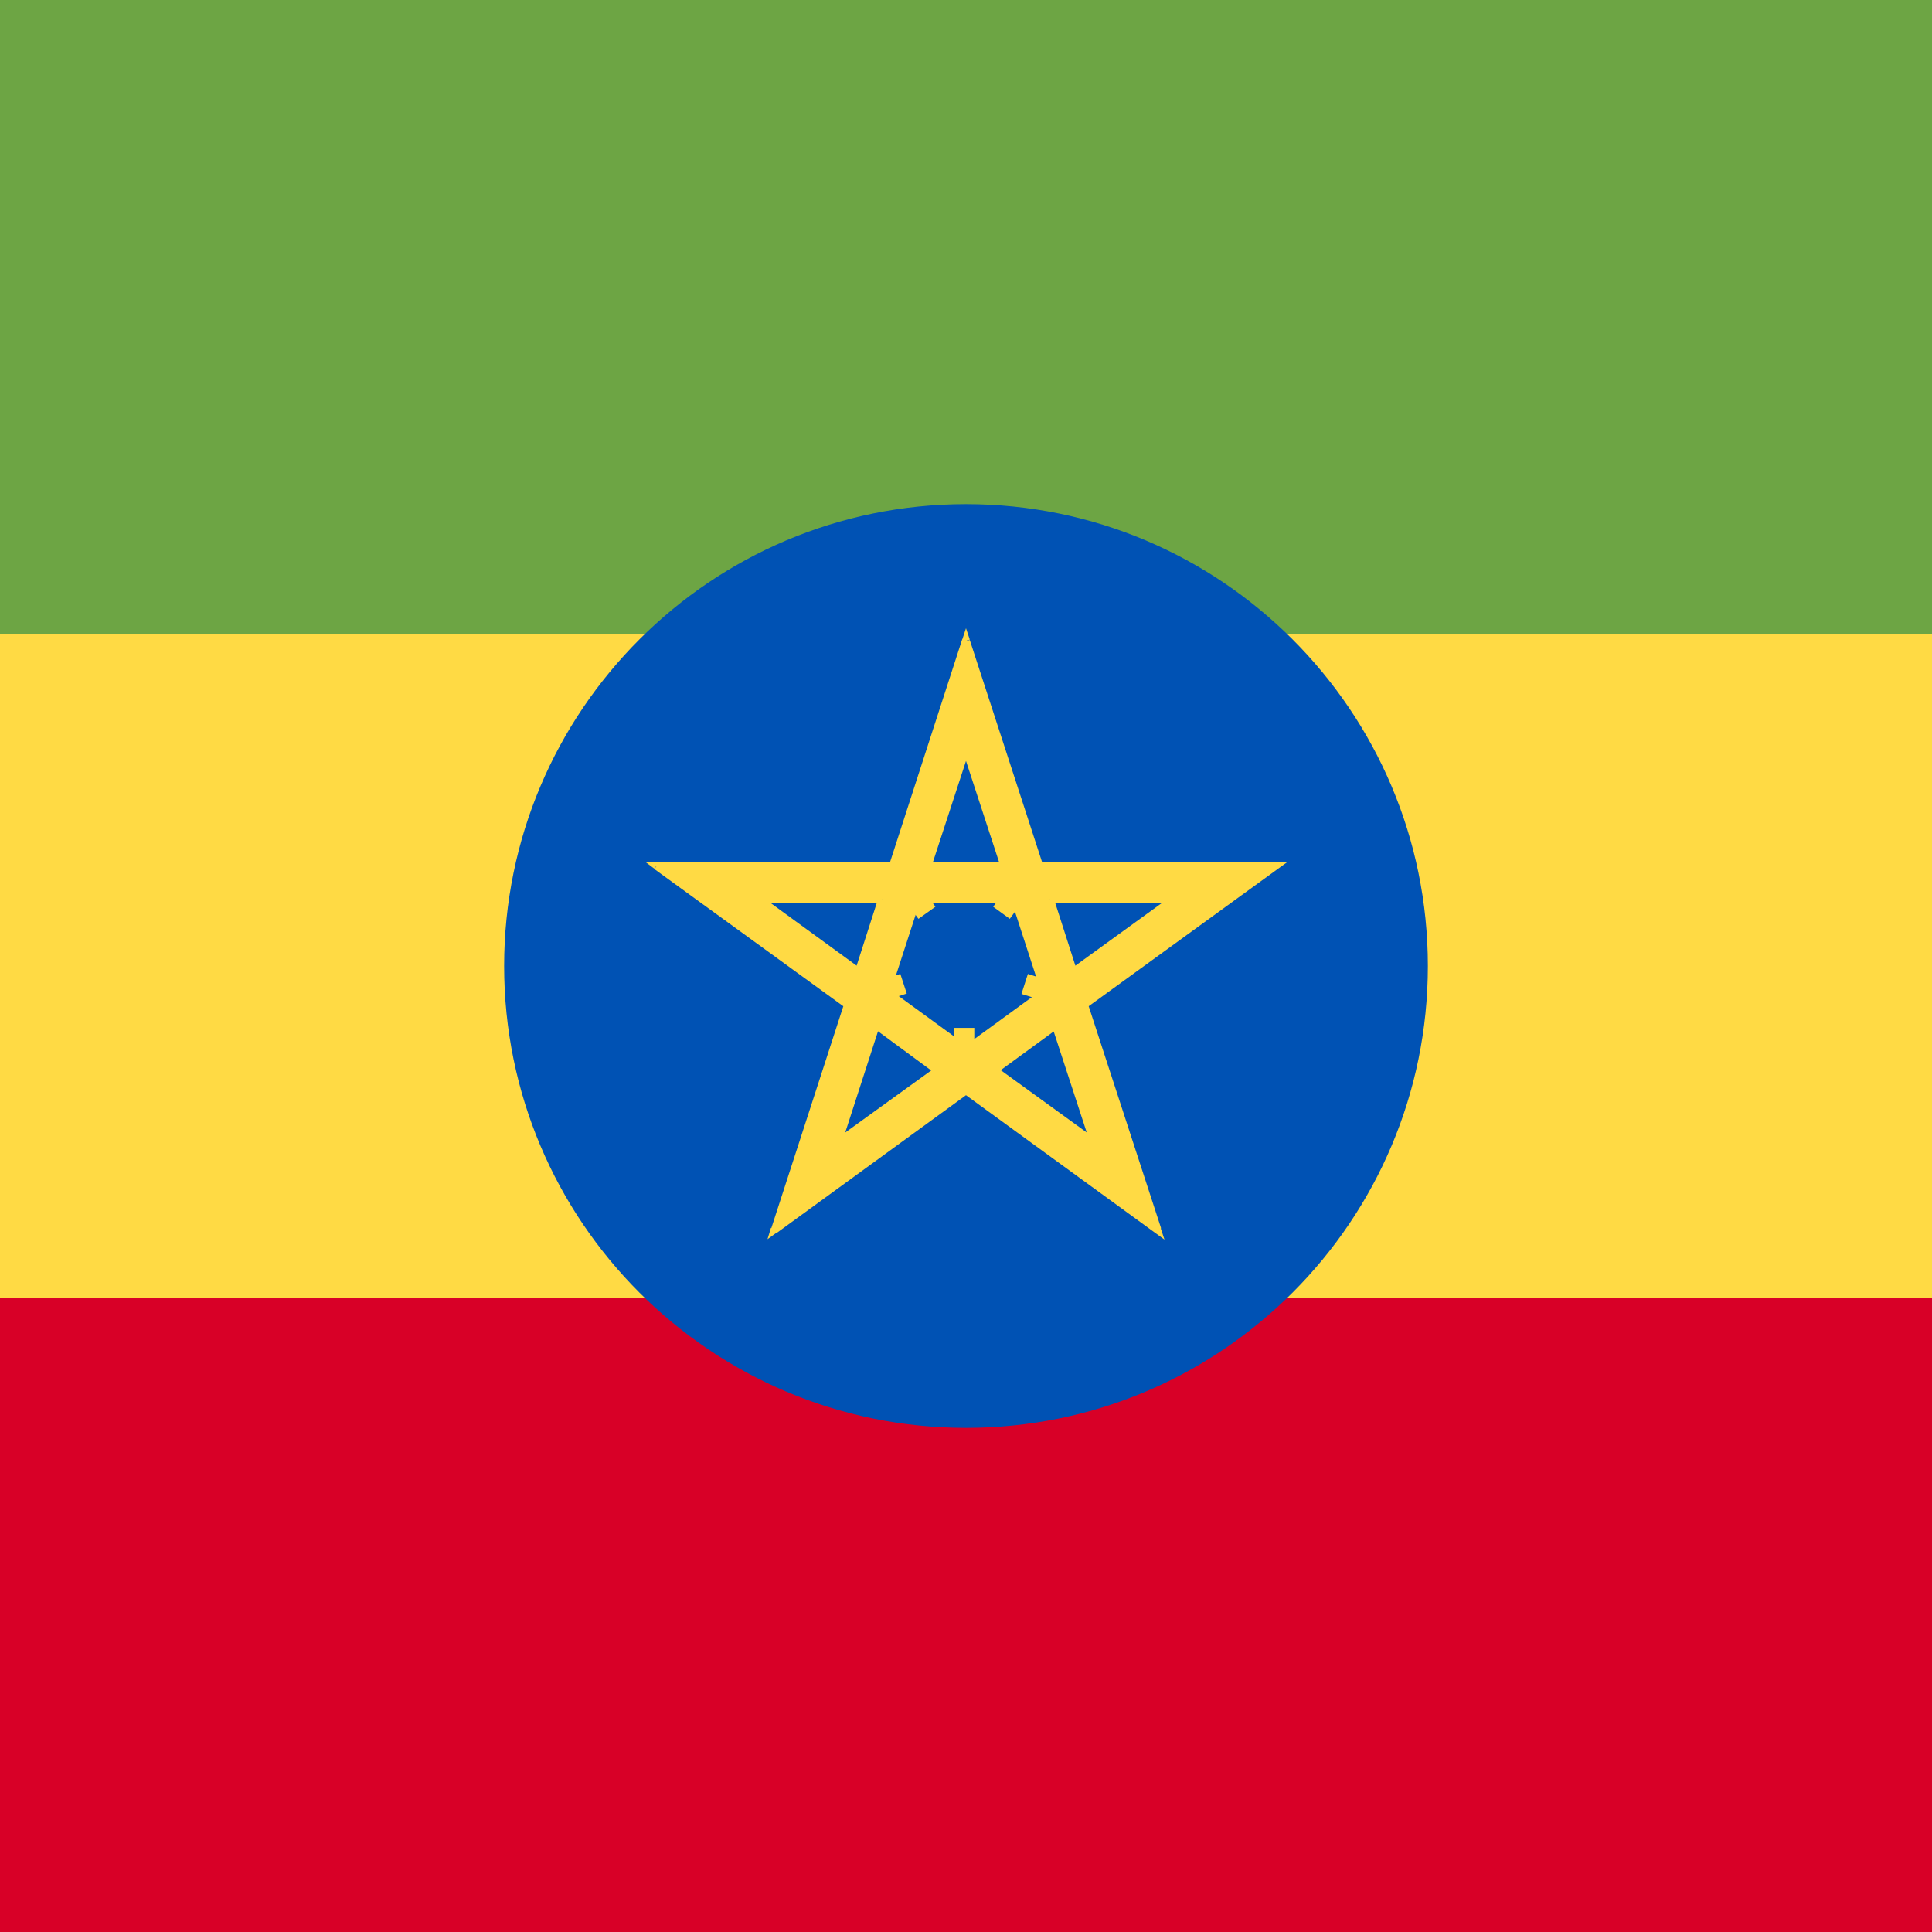
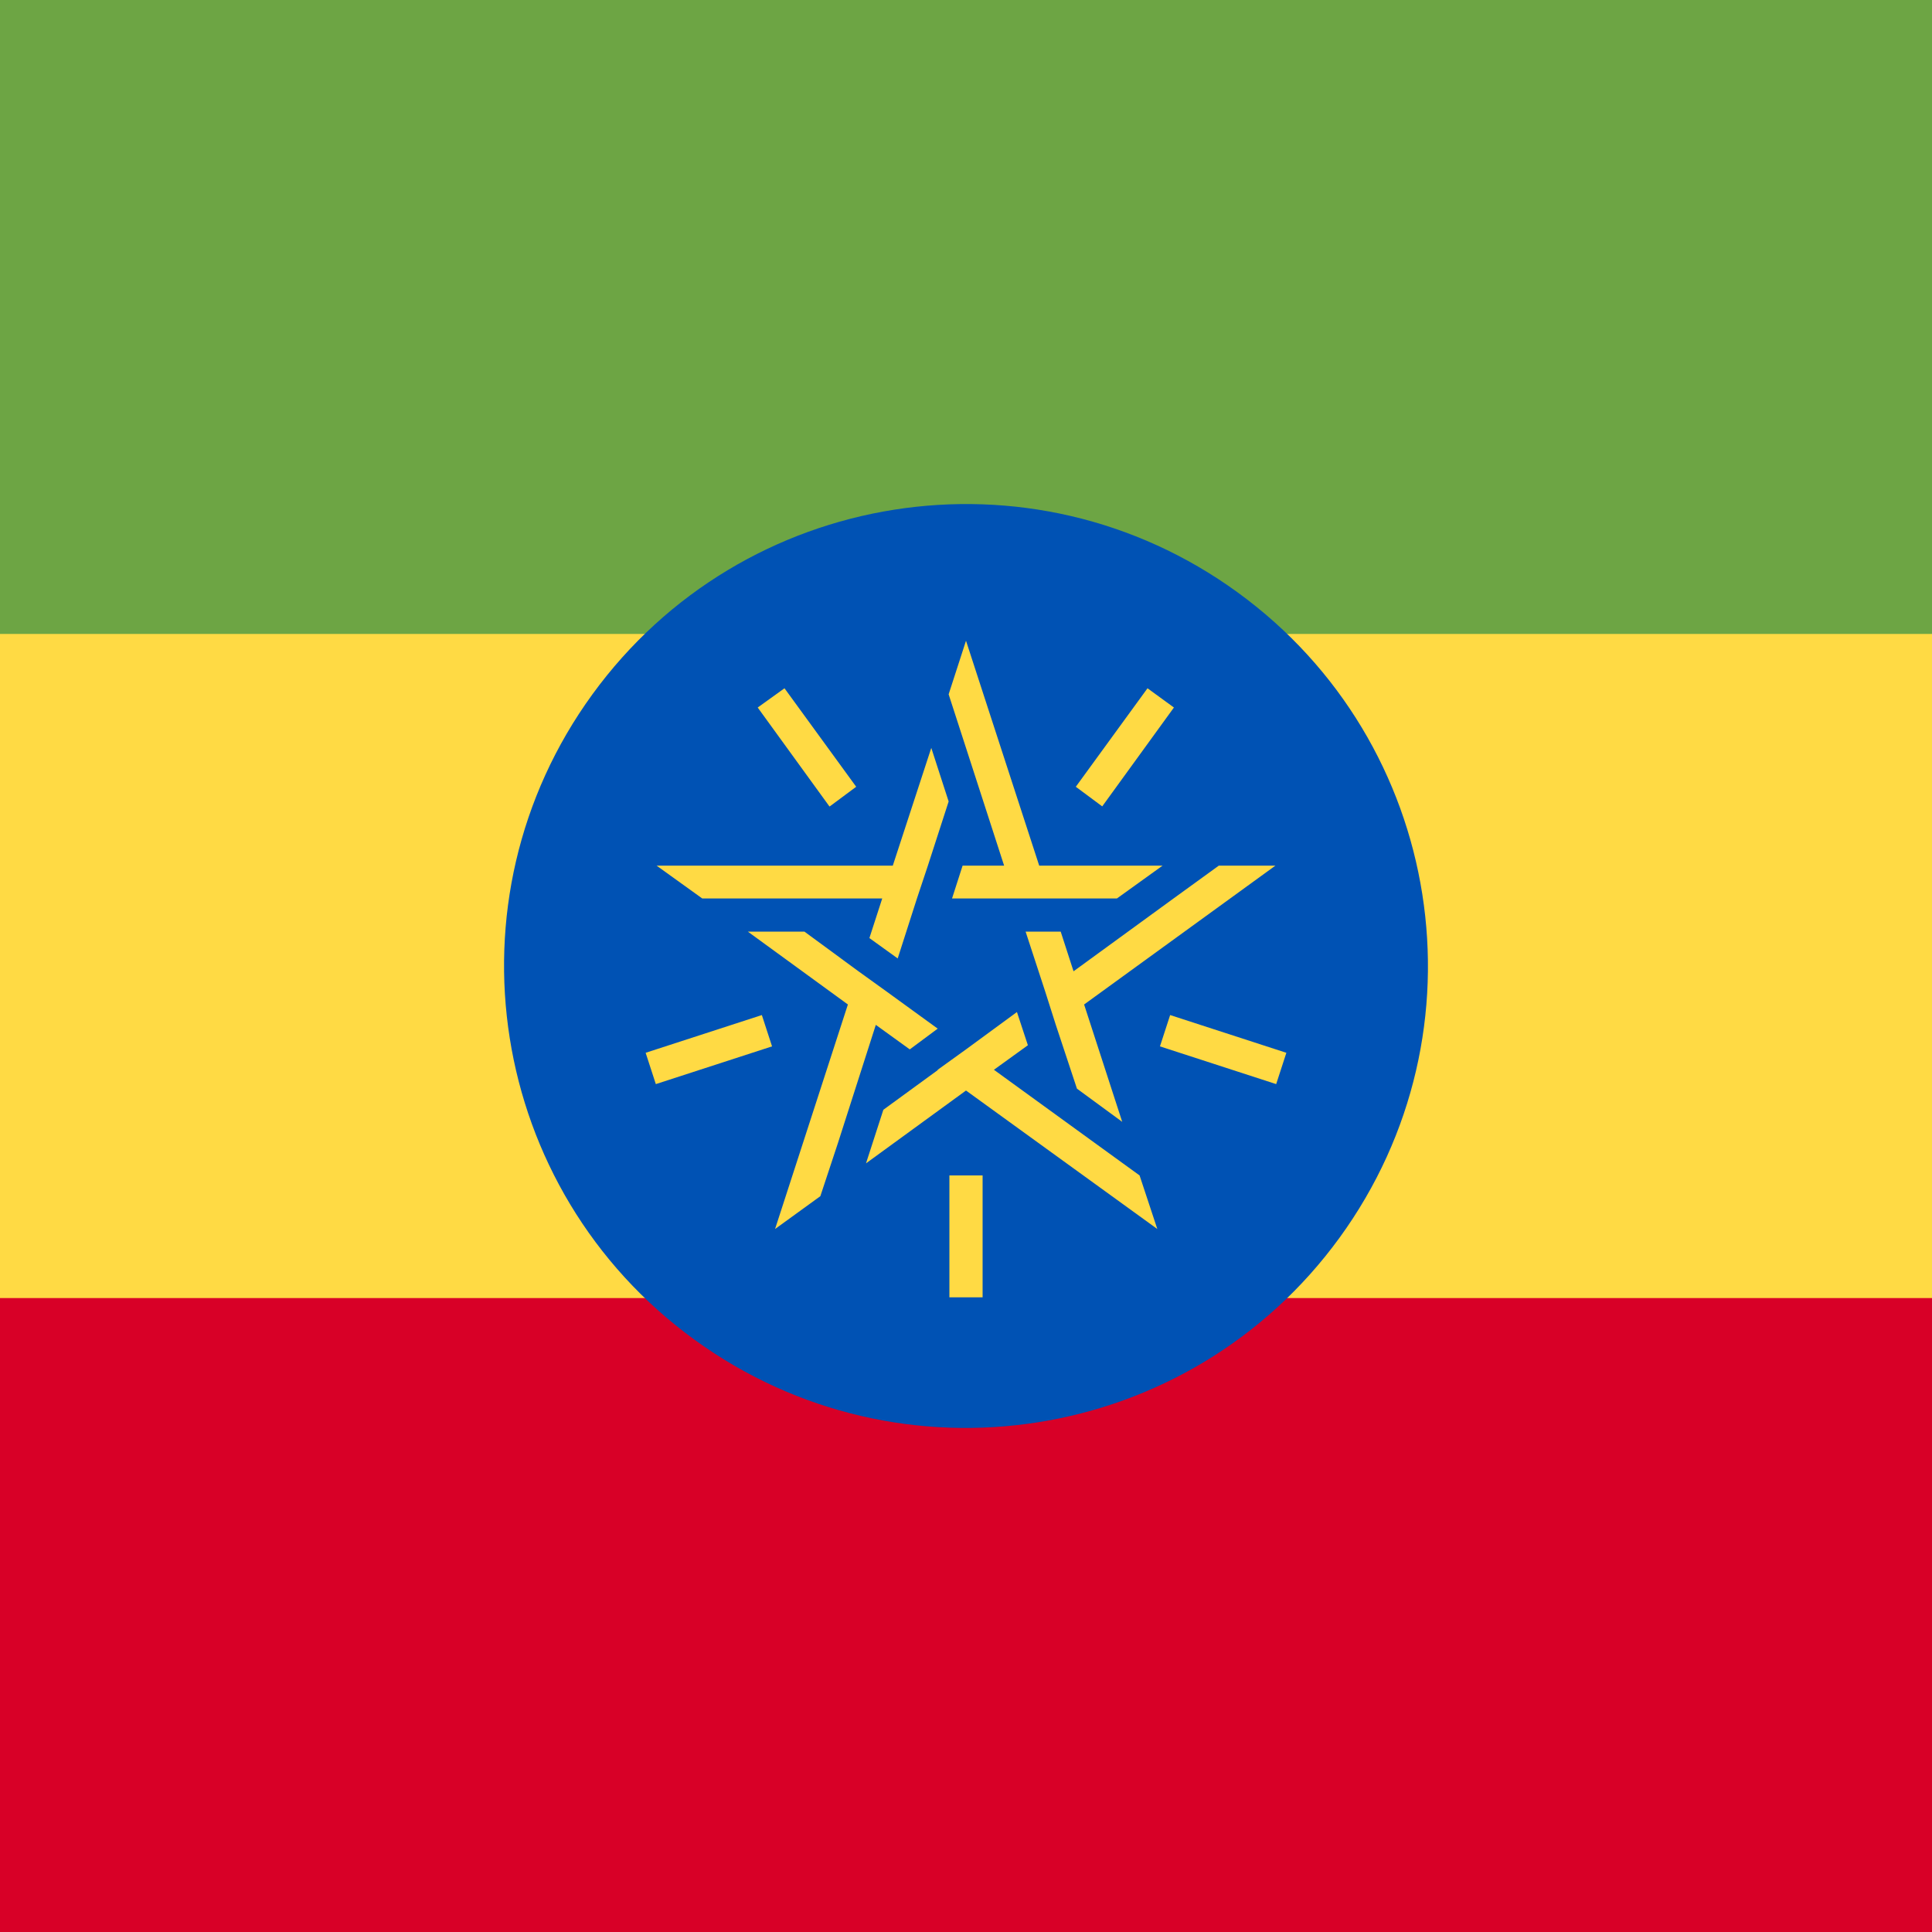
<svg xmlns="http://www.w3.org/2000/svg" width="512" height="512" fill="none">
  <path fill="#FFDA44" d="M512 376H0V136h512z" />
  <path fill="#6DA544" d="M512 168H0V0h512z" />
  <path fill="#D80027" d="M512 512H0V344h512z" />
-   <path fill="#0052B4" d="M256 378.4a122.4 122.4 0 1 0 0-244.8 122.4 122.4 0 0 0 0 244.8Z" />
-   <path fill="#FFDA44" fill-rule="evenodd" d="M275.4 229.4 256 169.8l-19.4 59.6H174l50.7 36.8-19.4 59.5L256 289l50.7 36.8-19.4-59.5 50.7-36.8h-62.6Zm-29.5 0 10.1-31.2 10.1 31.2H246Zm23 8.7H243l-8 24.7 21 15.3 21-15.3-8-24.7Zm-35.1 0-6.3 19.3-26.5-19.3h32.8Zm-1.6 33.5L222 302.8l26.5-19.3-16.3-11.9Zm31.3 11.9 16.3-11.9 10.2 31.2-26.5-19.3Zm21-26.1 26.5-19.3h-32.8l6.3 19.3Z" clip-rule="evenodd" />
-   <path fill="#FFDA44" d="m256 169.8 1-.3-1-3-1 3 1 .3Zm19.4 59.6-1 .3.2.7h.8v-1Zm-38.8 0v1h.8l.2-.7-1-.3Zm-62.6 0v-1h-3l2.4 1.8.6-.8Zm50.7 36.8 1 .3.2-.7-.6-.4-.6.8Zm-19.4 59.5-1-.3-.9 3 2.5-1.8-.6-.9ZM256 289l.6-.8-.6-.4-.6.4.6.8Zm50.7 36.8-.6.9 2.5 1.8-1-3-1 .3Zm-19.4-59.5-.6-.8-.6.4.3.7 1-.3Zm50.7-36.8.6.8 2.5-1.8H338v1Zm-92.1 0-1-.3-.4 1.3h1.4v-1Zm10.1-31.2 1-.3-1-3-1 3 1 .3Zm10.1 31.2v1h1.4l-.4-1.3-1 .3Zm2.9 8.7 1-.3-.3-.7h-.7v1Zm-26 0v-1h-.7l-.2.7 1 .3Zm-8 24.7-1-.3-.2.7.6.4.6-.8Zm21 15.3-.6.8.6.4.6-.4-.6-.8Zm21-15.3.6.8.6-.4-.3-.7-1 .3Zm-49.5-5.4-.5.8 1 .8.5-1.3-1-.3Zm6.3-19.3 1 .4.4-1.4h-1.4v1Zm-32.8 0v-1h-3l2.4 1.9.6-.9Zm21 64.7-1-.4-.9 3 2.5-1.8-.6-.8Zm10.2-31.2.5-.8-1-.8-.5 1.3 1 .3Zm16.3 11.9.6.8 1.1-.8-1-.8-.7.8Zm31.3-11.9 1-.3-.4-1.3-1.1.8.5.8Zm-16.3 11.9-.6-.8-1.1.8 1 .8.7-.8Zm26.5 19.3-.6.8 2.5 1.8-1-3-1 .4Zm21-64.7.6.9 2.4-1.9h-3v1Zm-26.5 19.3-1 .3.4 1.3 1.1-.8-.5-.8Zm-6.3-19.3v-1h-1.4l.5 1.4.9-.4Zm-23.2-68 19.4 59.6 2-.6-19.4-59.6-2 .6Zm-17.4 59.6L257 170l-2-.6-19.3 59.6 1.9.6Zm-63.6.7h62.6v-2H174v2Zm51.3 35-50.7-36.8-1.2 1.6 50.7 36.8 1.2-1.6Zm-19 60.7 19.3-59.6-1.9-.6-19.3 59.5 1.9.7Zm49.1-38L204.7 325l1.2 1.7 50.7-36.9-1.2-1.6Zm51.9 36.8-50.7-36.8-1.2 1.6 50.7 36.9 1.2-1.7Zm-21-58.4 19.4 59.6 2-.7-19.4-59.5-2 .6Zm51.1-38-50.7 36.9 1.2 1.6 50.7-36.8-1.2-1.6Zm-62 1.9H338v-2h-62.6v2Zm-28.6-.7 10.2-31.2-2-.6-10 31.2 1.8.6Zm8.2-31.2 10.2 31.2 1.9-.6L257 198l-2 .6Zm-9.1 31.9H266v-2h-20v2Zm23 6.7H243v2h26v-2Zm-33 26 8-24.6-1.8-.7-8 24.7 1.9.6Zm20.7 14.2-21-15.3-1.2 1.6 21 15.3 1.2-1.6Zm19.8-15.3-21 15.3 1.2 1.6 21-15.3-1.2-1.6Zm-8.4-23.5 8 24.6 2-.6-8-24.7-2 .7Zm-39.5 19.2 6.2-19.2-1.9-.7-6.2 19.3 1.9.6Zm-28-18.7 26.5 19.2 1.1-1.6-26.5-19.3-1.2 1.7Zm33.3-1.9H201v2h32.8v-2Zm-10.8 66 10.1-31.2-1.9-.6-10.1 31.1 1.9.7Zm25-20.4L221.4 302l1.2 1.7 26.5-19.3-1.2-1.6Zm-16.4-10.3 16.3 12 1.2-1.7-16.4-12-1.1 1.7Zm47.7-1.6-16.4 11.9 1.2 1.6 16.3-11.9-1.1-1.6Zm11.6 31.6-10.1-31.1-2 .6 10.2 31.2 2-.7Zm-28-18 26.5 19.2 1.2-1.7-26.5-19.2-1.2 1.6Zm47.5-47-26.5 19.2 1.1 1.6 26.6-19.2-1.2-1.7Zm-32.2 1.7H311v-2h-32.8v2Zm7.2 18-6.2-19.3-2 .7 6.3 19.2 2-.6Z" />
-   <path fill="#FFDA44" fill-rule="evenodd" d="m243.4 243.5-6-8.2 4.5-3.2 6 8.2-4.5 3.2Zm19.8-3.2 6-8.2 4.4 3.2-6 8.2-4.4-3.2Zm9.2 17.8 9.6 3.1-1.7 5.2-9.6-3 1.7-5.3Zm-14.2 14.2v10.1h-5.4v-10h5.4Zm-17.9-9-9.6 3.1-1.7-5.2 9.6-3.1 1.7 5.2Z" clip-rule="evenodd" />
+   <path fill="#0052B4" d="M328 157a122.4 122.4 0 1 0-144 198 122.4 122.4 0 0 0 144-198Z" />
+   <path fill="#FFDA44" fill-rule="evenodd" d="M275.4 229.4 256 169.8l-4.6 14.2 4.6 14.2 10.1 31.2h-11l-2.8 8.7H296l12.1-8.7h-32.7Zm-24-17-4.6-14.2-10.2 31.2H174l12.1 8.7h47.7l-3.4 10.5 7.5 5.4 5.1-15.9 2.9-8.7 5.5-17Zm-26.7 53.8-26.5-19.3h15l14.3 10.5 7.5 5.4 13.5 9.8-7.4 5.5-9-6.5-10 31.2-4.7 14.2-12 8.7 19.3-59.5Zm23.8 17.3 7.5-5.4 13.5-9.9 2.9 8.8-9 6.5 26.6 19.3 12 8.7 4.7 14.2L256 289l-26.5 19.3 4.6-14.2 14.4-10.5Zm31.3-11.9-2.8-8.8-5.2-15.9h9.3l3.4 10.5 26.5-19.3 12-8.7h15l-50.7 36.8 10.1 31.1-12-8.8-5.6-16.9Zm24.3-89.2-19 26.1 7 5.2 19-26.2-7-5.1Zm-84.3 31.3-19-26.2 7.1-5.1 19 26.1-7 5.2Zm90.3 55.3 30.8 10-2.7 8.3-30.8-10 2.7-8.3Zm-49.7 42.5v32.3h-8.8v-32.3h8.8Zm-86.6-24.2 30.8-10-2.7-8.3-30.8 10 2.7 8.3Z" clip-rule="evenodd" />
</svg>
